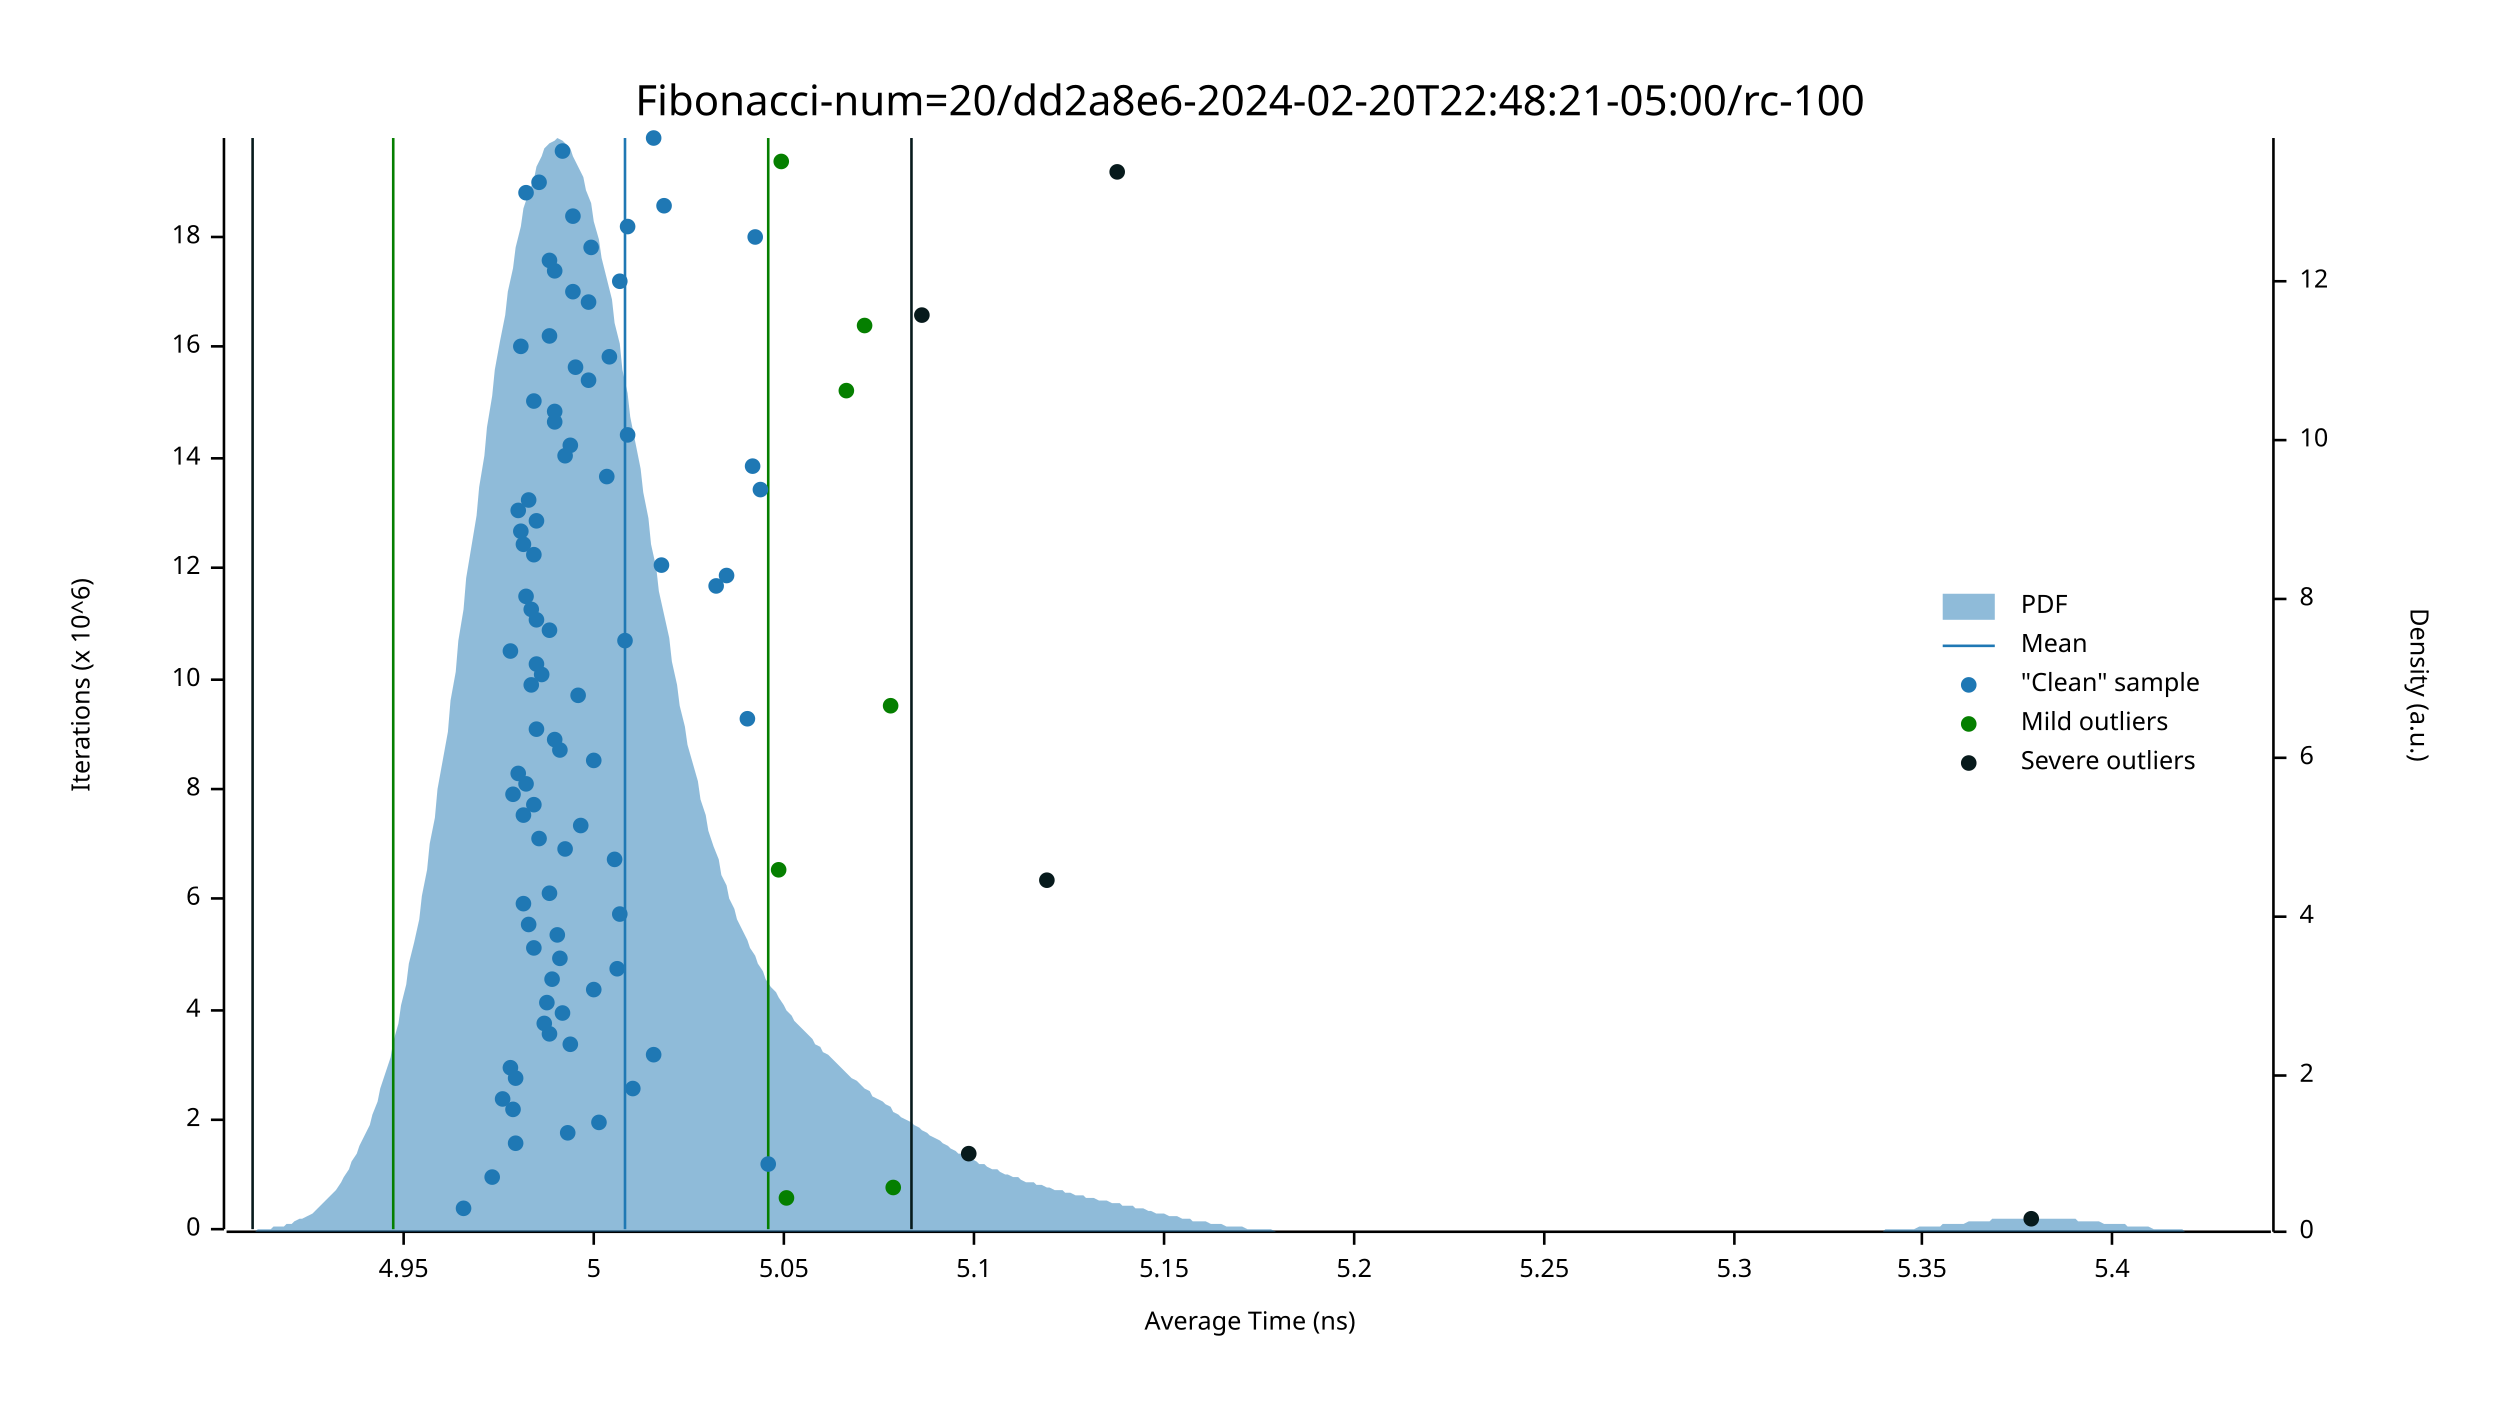
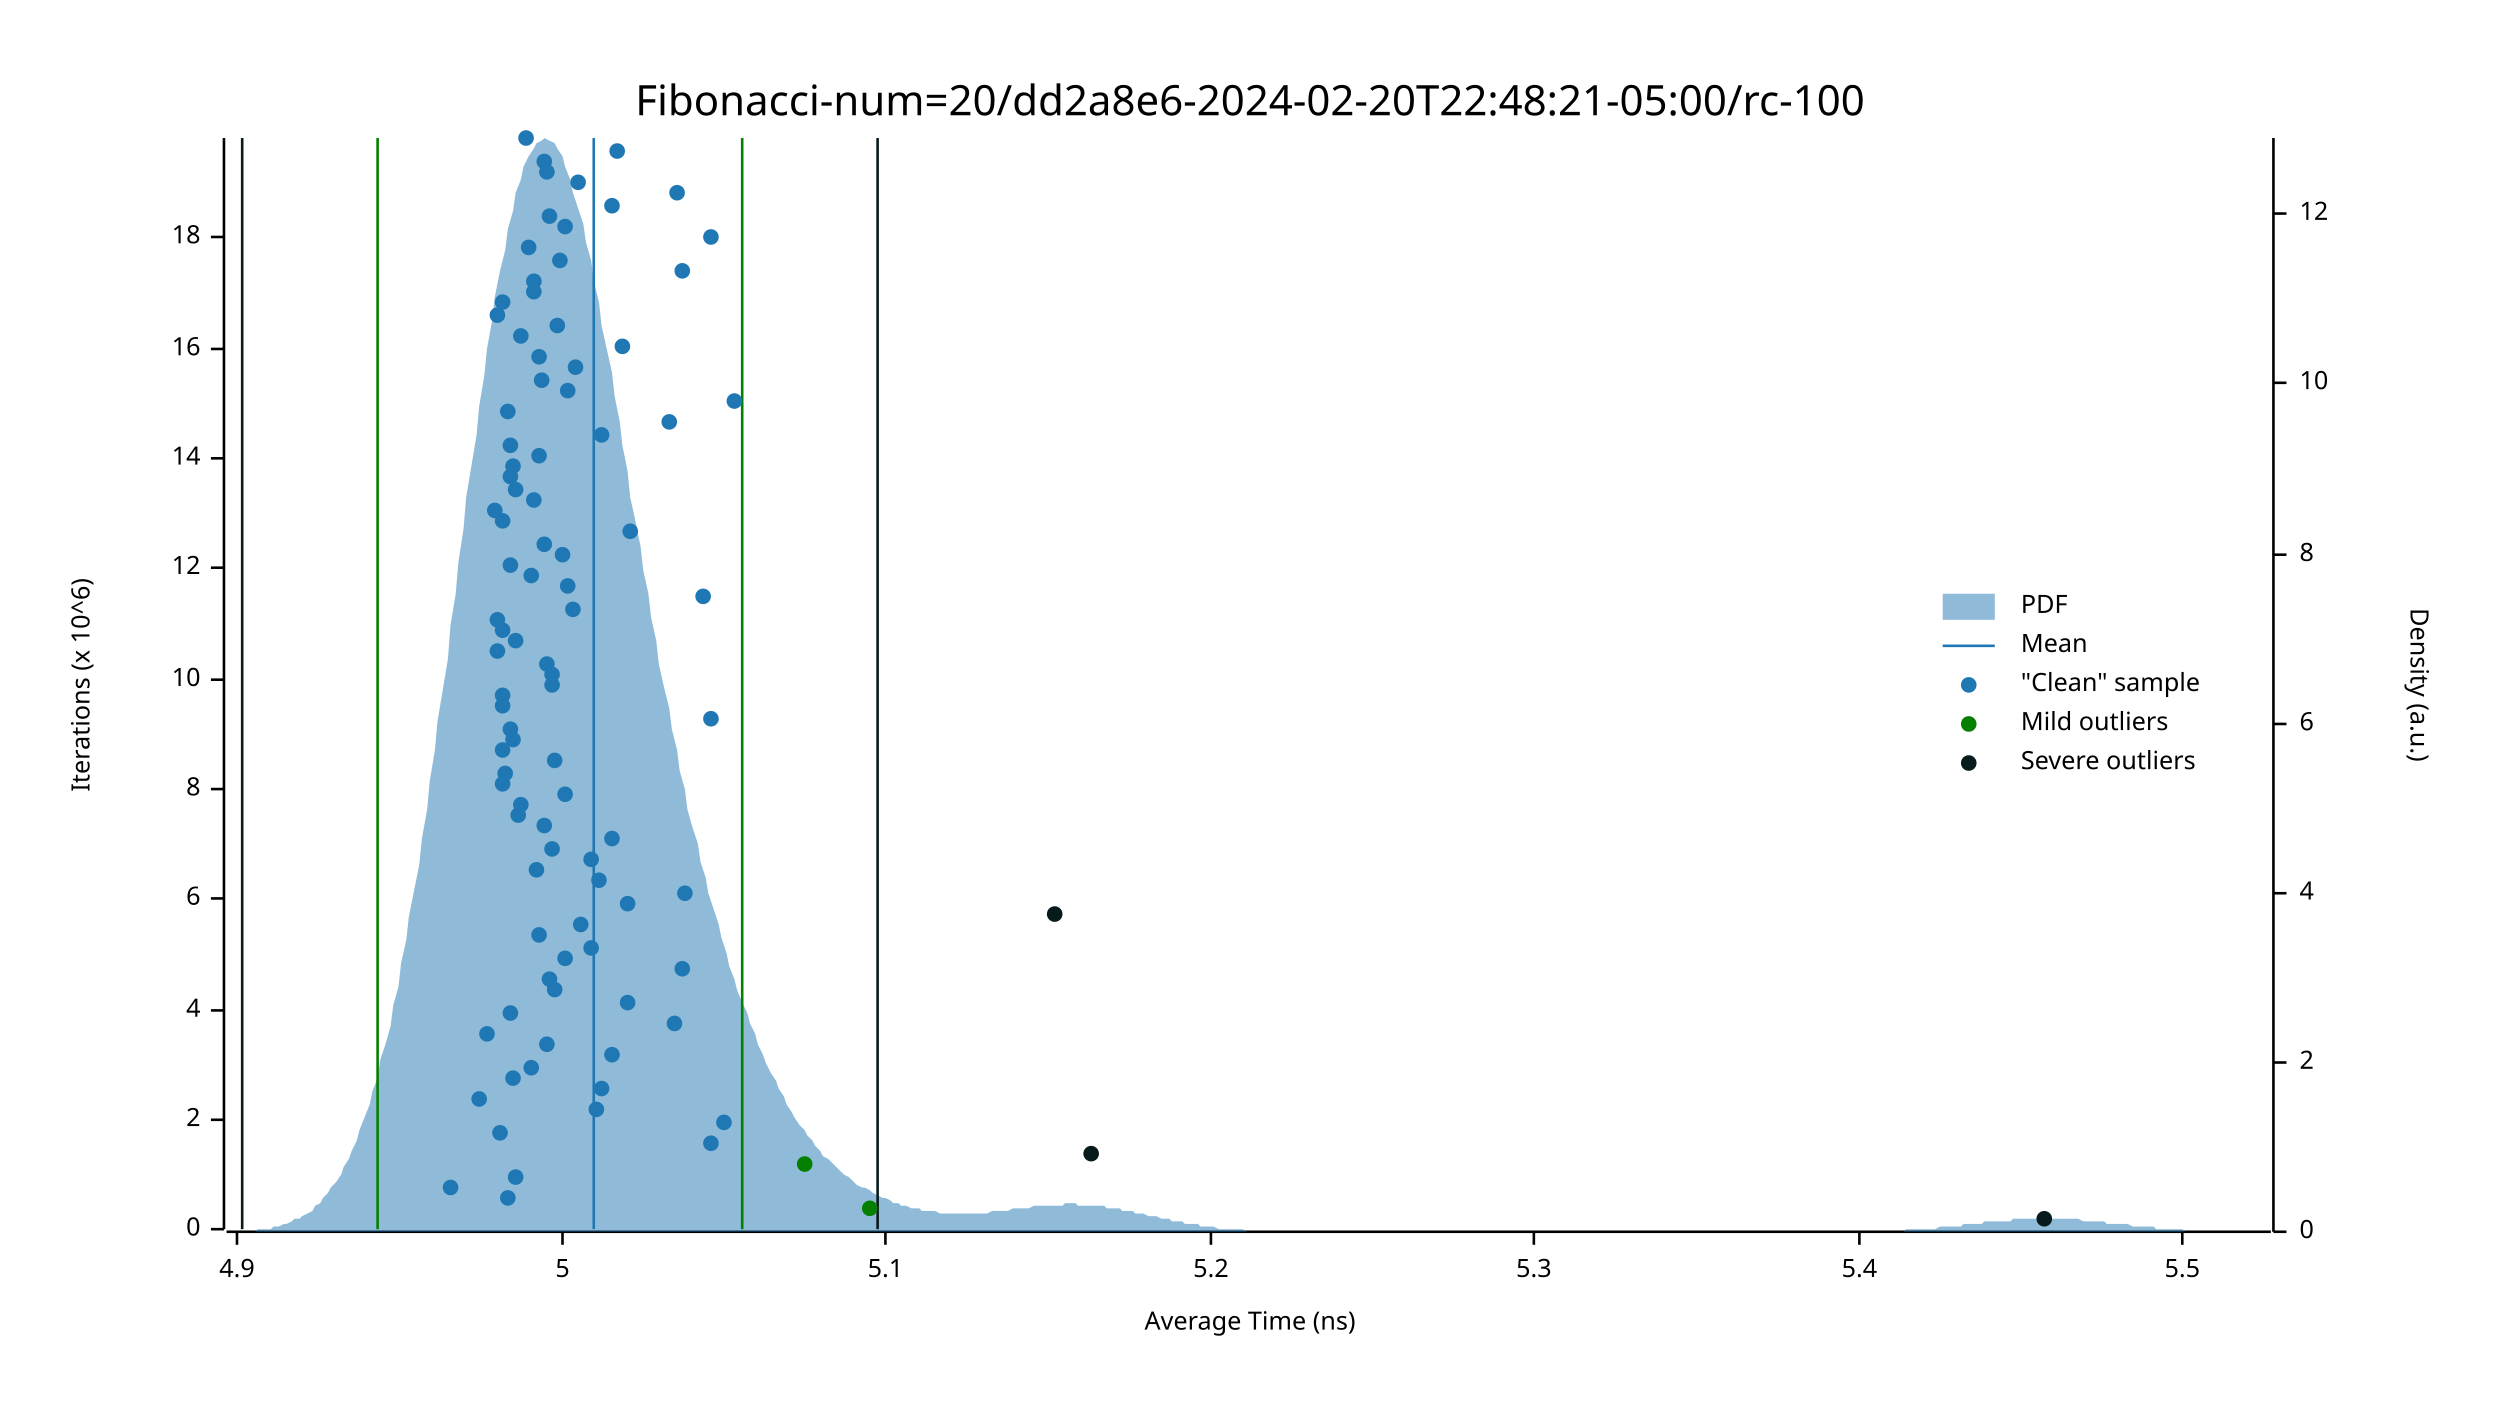
<svg xmlns="http://www.w3.org/2000/svg" width="960" height="540" viewBox="0 0 960 540">
  <text x="480" y="32" dy="0.76em" text-anchor="middle" font-family="sans-serif" font-size="16.129" opacity="1" fill="#000000">
Fibonacci-num=20/dd2a8e6-2024-02-20T22:48:21-05:00/rc-100
</text>
  <text x="27" y="263" dy="0.76em" text-anchor="middle" font-family="sans-serif" font-size="9.677" opacity="1" fill="#000000" transform="rotate(270, 27, 263)">
Iterations (x 10^6)
</text>
  <text x="480" y="513" dy="-0.5ex" text-anchor="middle" font-family="sans-serif" font-size="9.677" opacity="1" fill="#000000">
Average Time (ns)
</text>
  <polyline fill="none" opacity="1" stroke="#000000" stroke-width="1" points="86,53 86,472 " />
  <text x="77" y="472" dy="0.5ex" text-anchor="end" font-family="sans-serif" font-size="9.677" opacity="1" fill="#000000">
0
</text>
  <polyline fill="none" opacity="1" stroke="#000000" stroke-width="1" points="81,472 86,472 " />
  <text x="77" y="430" dy="0.5ex" text-anchor="end" font-family="sans-serif" font-size="9.677" opacity="1" fill="#000000">
2
</text>
  <polyline fill="none" opacity="1" stroke="#000000" stroke-width="1" points="81,430 86,430 " />
  <text x="77" y="388" dy="0.5ex" text-anchor="end" font-family="sans-serif" font-size="9.677" opacity="1" fill="#000000">
4
</text>
  <polyline fill="none" opacity="1" stroke="#000000" stroke-width="1" points="81,388 86,388 " />
  <text x="77" y="345" dy="0.5ex" text-anchor="end" font-family="sans-serif" font-size="9.677" opacity="1" fill="#000000">
6
</text>
  <polyline fill="none" opacity="1" stroke="#000000" stroke-width="1" points="81,345 86,345 " />
  <text x="77" y="303" dy="0.5ex" text-anchor="end" font-family="sans-serif" font-size="9.677" opacity="1" fill="#000000">
8
</text>
  <polyline fill="none" opacity="1" stroke="#000000" stroke-width="1" points="81,303 86,303 " />
  <text x="77" y="261" dy="0.5ex" text-anchor="end" font-family="sans-serif" font-size="9.677" opacity="1" fill="#000000">
10
</text>
  <polyline fill="none" opacity="1" stroke="#000000" stroke-width="1" points="81,261 86,261 " />
  <text x="77" y="218" dy="0.5ex" text-anchor="end" font-family="sans-serif" font-size="9.677" opacity="1" fill="#000000">
12
</text>
  <polyline fill="none" opacity="1" stroke="#000000" stroke-width="1" points="81,218 86,218 " />
  <text x="77" y="176" dy="0.5ex" text-anchor="end" font-family="sans-serif" font-size="9.677" opacity="1" fill="#000000">
14
</text>
  <polyline fill="none" opacity="1" stroke="#000000" stroke-width="1" points="81,176 86,176 " />
-   <text x="77" y="133" dy="0.5ex" text-anchor="end" font-family="sans-serif" font-size="9.677" opacity="1" fill="#000000">
+   <text x="77" y="134" dy="0.5ex" text-anchor="end" font-family="sans-serif" font-size="9.677" opacity="1" fill="#000000">
16
</text>
-   <polyline fill="none" opacity="1" stroke="#000000" stroke-width="1" points="81,133 86,133 " />
+   <polyline fill="none" opacity="1" stroke="#000000" stroke-width="1" points="81,134 86,134 " />
  <text x="77" y="91" dy="0.5ex" text-anchor="end" font-family="sans-serif" font-size="9.677" opacity="1" fill="#000000">
18
</text>
  <polyline fill="none" opacity="1" stroke="#000000" stroke-width="1" points="81,91 86,91 " />
  <polyline fill="none" opacity="1" stroke="#000000" stroke-width="1" points="87,473 872,473 " />
-   <text x="155" y="483" dy="0.76em" text-anchor="middle" font-family="sans-serif" font-size="9.677" opacity="1" fill="#000000">
- 4.95
- </text>
-   <polyline fill="none" opacity="1" stroke="#000000" stroke-width="1" points="155,473 155,478 " />
-   <text x="228" y="483" dy="0.76em" text-anchor="middle" font-family="sans-serif" font-size="9.677" opacity="1" fill="#000000">
+   <text x="91" y="483" dy="0.76em" text-anchor="middle" font-family="sans-serif" font-size="9.677" opacity="1" fill="#000000">
+ 4.9
+ </text>
+   <polyline fill="none" opacity="1" stroke="#000000" stroke-width="1" points="91,473 91,478 " />
+   <text x="216" y="483" dy="0.76em" text-anchor="middle" font-family="sans-serif" font-size="9.677" opacity="1" fill="#000000">
5
</text>
-   <polyline fill="none" opacity="1" stroke="#000000" stroke-width="1" points="228,473 228,478 " />
-   <text x="301" y="483" dy="0.76em" text-anchor="middle" font-family="sans-serif" font-size="9.677" opacity="1" fill="#000000">
- 5.05
- </text>
-   <polyline fill="none" opacity="1" stroke="#000000" stroke-width="1" points="301,473 301,478 " />
-   <text x="374" y="483" dy="0.76em" text-anchor="middle" font-family="sans-serif" font-size="9.677" opacity="1" fill="#000000">
+   <polyline fill="none" opacity="1" stroke="#000000" stroke-width="1" points="216,473 216,478 " />
+   <text x="340" y="483" dy="0.76em" text-anchor="middle" font-family="sans-serif" font-size="9.677" opacity="1" fill="#000000">
5.1
</text>
-   <polyline fill="none" opacity="1" stroke="#000000" stroke-width="1" points="374,473 374,478 " />
-   <text x="447" y="483" dy="0.76em" text-anchor="middle" font-family="sans-serif" font-size="9.677" opacity="1" fill="#000000">
- 5.15
- </text>
-   <polyline fill="none" opacity="1" stroke="#000000" stroke-width="1" points="447,473 447,478 " />
-   <text x="520" y="483" dy="0.76em" text-anchor="middle" font-family="sans-serif" font-size="9.677" opacity="1" fill="#000000">
+   <polyline fill="none" opacity="1" stroke="#000000" stroke-width="1" points="340,473 340,478 " />
+   <text x="465" y="483" dy="0.76em" text-anchor="middle" font-family="sans-serif" font-size="9.677" opacity="1" fill="#000000">
5.2
</text>
-   <polyline fill="none" opacity="1" stroke="#000000" stroke-width="1" points="520,473 520,478 " />
-   <text x="593" y="483" dy="0.76em" text-anchor="middle" font-family="sans-serif" font-size="9.677" opacity="1" fill="#000000">
- 5.25
- </text>
-   <polyline fill="none" opacity="1" stroke="#000000" stroke-width="1" points="593,473 593,478 " />
-   <text x="666" y="483" dy="0.76em" text-anchor="middle" font-family="sans-serif" font-size="9.677" opacity="1" fill="#000000">
+   <polyline fill="none" opacity="1" stroke="#000000" stroke-width="1" points="465,473 465,478 " />
+   <text x="589" y="483" dy="0.76em" text-anchor="middle" font-family="sans-serif" font-size="9.677" opacity="1" fill="#000000">
5.3
</text>
-   <polyline fill="none" opacity="1" stroke="#000000" stroke-width="1" points="666,473 666,478 " />
-   <text x="738" y="483" dy="0.76em" text-anchor="middle" font-family="sans-serif" font-size="9.677" opacity="1" fill="#000000">
- 5.35
- </text>
-   <polyline fill="none" opacity="1" stroke="#000000" stroke-width="1" points="738,473 738,478 " />
-   <text x="811" y="483" dy="0.76em" text-anchor="middle" font-family="sans-serif" font-size="9.677" opacity="1" fill="#000000">
+   <polyline fill="none" opacity="1" stroke="#000000" stroke-width="1" points="589,473 589,478 " />
+   <text x="714" y="483" dy="0.76em" text-anchor="middle" font-family="sans-serif" font-size="9.677" opacity="1" fill="#000000">
5.4
</text>
-   <polyline fill="none" opacity="1" stroke="#000000" stroke-width="1" points="811,473 811,478 " />
+   <polyline fill="none" opacity="1" stroke="#000000" stroke-width="1" points="714,473 714,478 " />
+   <text x="838" y="483" dy="0.76em" text-anchor="middle" font-family="sans-serif" font-size="9.677" opacity="1" fill="#000000">
+ 5.5
+ </text>
+   <polyline fill="none" opacity="1" stroke="#000000" stroke-width="1" points="838,473 838,478 " />
  <text x="933" y="263" dy="0.76em" text-anchor="middle" font-family="sans-serif" font-size="9.677" opacity="1" fill="#000000" transform="rotate(90, 933, 263)">
Density (a.u.)
</text>
  <polyline fill="none" opacity="1" stroke="#000000" stroke-width="1" points="873,53 873,473 " />
  <text x="883" y="473" dy="0.5ex" text-anchor="start" font-family="sans-serif" font-size="9.677" opacity="1" fill="#000000">
0
</text>
  <polyline fill="none" opacity="1" stroke="#000000" stroke-width="1" points="873,473 878,473 " />
-   <text x="883" y="413" dy="0.5ex" text-anchor="start" font-family="sans-serif" font-size="9.677" opacity="1" fill="#000000">
+   <text x="883" y="408" dy="0.5ex" text-anchor="start" font-family="sans-serif" font-size="9.677" opacity="1" fill="#000000">
2
</text>
-   <polyline fill="none" opacity="1" stroke="#000000" stroke-width="1" points="873,413 878,413 " />
-   <text x="883" y="352" dy="0.5ex" text-anchor="start" font-family="sans-serif" font-size="9.677" opacity="1" fill="#000000">
+   <polyline fill="none" opacity="1" stroke="#000000" stroke-width="1" points="873,408 878,408 " />
+   <text x="883" y="343" dy="0.5ex" text-anchor="start" font-family="sans-serif" font-size="9.677" opacity="1" fill="#000000">
4
</text>
-   <polyline fill="none" opacity="1" stroke="#000000" stroke-width="1" points="873,352 878,352 " />
-   <text x="883" y="291" dy="0.5ex" text-anchor="start" font-family="sans-serif" font-size="9.677" opacity="1" fill="#000000">
+   <polyline fill="none" opacity="1" stroke="#000000" stroke-width="1" points="873,343 878,343 " />
+   <text x="883" y="278" dy="0.5ex" text-anchor="start" font-family="sans-serif" font-size="9.677" opacity="1" fill="#000000">
6
</text>
-   <polyline fill="none" opacity="1" stroke="#000000" stroke-width="1" points="873,291 878,291 " />
-   <text x="883" y="230" dy="0.5ex" text-anchor="start" font-family="sans-serif" font-size="9.677" opacity="1" fill="#000000">
+   <polyline fill="none" opacity="1" stroke="#000000" stroke-width="1" points="873,278 878,278 " />
+   <text x="883" y="213" dy="0.5ex" text-anchor="start" font-family="sans-serif" font-size="9.677" opacity="1" fill="#000000">
8
</text>
-   <polyline fill="none" opacity="1" stroke="#000000" stroke-width="1" points="873,230 878,230 " />
-   <text x="883" y="169" dy="0.5ex" text-anchor="start" font-family="sans-serif" font-size="9.677" opacity="1" fill="#000000">
+   <polyline fill="none" opacity="1" stroke="#000000" stroke-width="1" points="873,213 878,213 " />
+   <text x="883" y="147" dy="0.5ex" text-anchor="start" font-family="sans-serif" font-size="9.677" opacity="1" fill="#000000">
10
</text>
-   <polyline fill="none" opacity="1" stroke="#000000" stroke-width="1" points="873,169 878,169 " />
-   <text x="883" y="108" dy="0.5ex" text-anchor="start" font-family="sans-serif" font-size="9.677" opacity="1" fill="#000000">
+   <polyline fill="none" opacity="1" stroke="#000000" stroke-width="1" points="873,147 878,147 " />
+   <text x="883" y="82" dy="0.5ex" text-anchor="start" font-family="sans-serif" font-size="9.677" opacity="1" fill="#000000">
12
</text>
-   <polyline fill="none" opacity="1" stroke="#000000" stroke-width="1" points="873,108 878,108 " />
-   <polygon opacity="0.5" fill="#1F78B4" points="87,473 88,473 90,473 91,473 93,473 94,473 96,473 98,473 99,472 101,472 102,472 104,472 105,471 107,471 109,471 110,470 112,470 113,469 115,468 116,468 118,467 120,466 121,465 123,463 124,462 126,460 127,459 129,457 131,454 132,452 134,449 135,446 137,443 138,440 140,436 142,432 143,428 145,423 146,418 148,412 150,406 151,400 153,393 154,386 156,378 157,370 159,362 161,353 162,344 164,334 165,324 167,314 168,303 170,292 172,281 173,269 175,258 176,246 178,234 179,222 181,210 183,198 184,187 186,175 187,164 189,152 190,142 192,131 194,121 195,112 197,103 198,95 200,87 201,80 203,74 205,69 206,64 208,60 209,57 211,55 213,54 214,53 216,54 217,55 219,57 220,60 222,64 224,68 225,73 227,78 228,85 230,92 231,99 233,107 235,115 236,124 238,132 239,142 241,151 242,160 244,170 246,180 247,189 249,199 250,209 252,218 253,227 255,236 257,245 258,254 260,263 261,271 263,279 264,286 266,293 268,300 269,307 271,313 272,319 274,325 276,330 277,336 279,340 280,345 282,349 283,353 285,357 287,361 288,364 290,367 291,370 293,373 294,376 296,379 298,381 299,383 301,386 302,388 304,390 305,392 307,394 309,396 310,397 312,399 313,401 315,402 316,404 318,405 320,407 321,408 323,410 324,411 326,413 327,414 329,415 331,417 332,418 334,419 335,421 337,422 339,423 340,424 342,425 343,427 345,428 346,429 348,430 350,431 351,432 353,433 354,434 356,435 357,436 359,437 361,438 362,439 364,440 365,441 367,442 368,443 370,443 372,444 373,445 375,446 376,447 378,447 379,448 381,449 383,449 384,450 386,451 387,451 389,452 391,452 392,453 394,454 395,454 397,454 398,455 400,455 402,456 403,456 405,457 406,457 408,457 409,458 411,458 413,459 414,459 416,459 417,460 419,460 420,460 422,461 424,461 425,461 427,462 428,462 430,462 431,463 433,463 435,463 436,464 438,464 439,464 441,465 442,465 444,466 446,466 447,466 449,467 450,467 452,467 454,468 455,468 457,468 458,469 460,469 461,469 463,469 465,470 466,470 468,470 469,470 471,471 472,471 474,471 476,471 477,471 479,472 480,472 482,472 483,472 485,472 487,472 488,472 490,473 491,473 493,473 494,473 496,473 498,473 499,473 501,473 502,473 504,473 505,473 507,473 509,473 510,473 512,473 513,473 515,473 517,473 518,473 520,473 521,473 523,473 524,473 526,473 528,473 529,473 531,473 532,473 534,473 535,473 537,473 539,473 540,473 542,473 543,473 545,473 546,473 548,473 550,473 551,473 553,473 554,473 556,473 557,473 559,473 561,473 562,473 564,473 565,473 567,473 568,473 570,473 572,473 573,473 575,473 576,473 578,473 580,473 581,473 583,473 584,473 586,473 587,473 589,473 591,473 592,473 594,473 595,473 597,473 598,473 600,473 602,473 603,473 605,473 606,473 608,473 609,473 611,473 613,473 614,473 616,473 617,473 619,473 620,473 622,473 624,473 625,473 627,473 628,473 630,473 632,473 633,473 635,473 636,473 638,473 639,473 641,473 643,473 644,473 646,473 647,473 649,473 650,473 652,473 654,473 655,473 657,473 658,473 660,473 661,473 663,473 665,473 666,473 668,473 669,473 671,473 672,473 674,473 676,473 677,473 679,473 680,473 682,473 683,473 685,473 687,473 688,473 690,473 691,473 693,473 695,473 696,473 698,473 699,473 701,473 702,473 704,473 706,473 707,473 709,473 710,473 712,473 713,473 715,473 717,473 718,473 720,473 721,473 723,473 724,472 726,472 728,472 729,472 731,472 732,472 734,472 735,472 737,471 739,471 740,471 742,471 743,471 745,471 746,470 748,470 750,470 751,470 753,470 754,470 756,469 758,469 759,469 761,469 762,469 764,469 765,468 767,468 769,468 770,468 772,468 773,468 775,468 776,468 778,468 780,468 781,468 783,468 784,468 786,468 787,468 789,468 791,468 792,468 794,468 795,468 797,468 798,469 800,469 802,469 803,469 805,469 806,469 808,470 809,470 811,470 813,470 814,470 816,470 817,471 819,471 821,471 822,471 824,471 825,471 827,472 828,472 830,472 832,472 833,472 835,472 836,472 838,472 839,473 841,473 843,473 844,473 846,473 847,473 849,473 850,473 852,473 854,473 855,473 857,473 858,473 860,473 861,473 863,473 865,473 866,473 868,473 869,473 871,473 873,473 873,473 87,473 " />
-   <polyline fill="none" opacity="1" stroke="#1F78B4" stroke-width="1" points="240,472 240,53 " />
-   <polyline fill="none" opacity="1" stroke="#057F00" stroke-width="1" points="151,472 151,53 " />
-   <polyline fill="none" opacity="1" stroke="#057F00" stroke-width="1" points="295,472 295,53 " />
-   <polyline fill="none" opacity="1" stroke="#071A1C" stroke-width="1" points="97,472 97,53 " />
-   <polyline fill="none" opacity="1" stroke="#071A1C" stroke-width="1" points="350,472 350,53 " />
-   <circle cx="178" cy="464" r="3" opacity="1" fill="#1F78B4" stroke="none" stroke-width="1" />
-   <circle cx="189" cy="452" r="3" opacity="1" fill="#1F78B4" stroke="none" stroke-width="1" />
-   <circle cx="295" cy="447" r="3" opacity="1" fill="#1F78B4" stroke="none" stroke-width="1" />
-   <circle cx="198" cy="439" r="3" opacity="1" fill="#1F78B4" stroke="none" stroke-width="1" />
-   <circle cx="218" cy="435" r="3" opacity="1" fill="#1F78B4" stroke="none" stroke-width="1" />
-   <circle cx="230" cy="431" r="3" opacity="1" fill="#1F78B4" stroke="none" stroke-width="1" />
-   <circle cx="197" cy="426" r="3" opacity="1" fill="#1F78B4" stroke="none" stroke-width="1" />
-   <circle cx="193" cy="422" r="3" opacity="1" fill="#1F78B4" stroke="none" stroke-width="1" />
-   <circle cx="243" cy="418" r="3" opacity="1" fill="#1F78B4" stroke="none" stroke-width="1" />
-   <circle cx="198" cy="414" r="3" opacity="1" fill="#1F78B4" stroke="none" stroke-width="1" />
-   <circle cx="196" cy="410" r="3" opacity="1" fill="#1F78B4" stroke="none" stroke-width="1" />
-   <circle cx="251" cy="405" r="3" opacity="1" fill="#1F78B4" stroke="none" stroke-width="1" />
-   <circle cx="219" cy="401" r="3" opacity="1" fill="#1F78B4" stroke="none" stroke-width="1" />
-   <circle cx="211" cy="397" r="3" opacity="1" fill="#1F78B4" stroke="none" stroke-width="1" />
-   <circle cx="209" cy="393" r="3" opacity="1" fill="#1F78B4" stroke="none" stroke-width="1" />
-   <circle cx="216" cy="389" r="3" opacity="1" fill="#1F78B4" stroke="none" stroke-width="1" />
-   <circle cx="210" cy="385" r="3" opacity="1" fill="#1F78B4" stroke="none" stroke-width="1" />
-   <circle cx="228" cy="380" r="3" opacity="1" fill="#1F78B4" stroke="none" stroke-width="1" />
-   <circle cx="212" cy="376" r="3" opacity="1" fill="#1F78B4" stroke="none" stroke-width="1" />
-   <circle cx="237" cy="372" r="3" opacity="1" fill="#1F78B4" stroke="none" stroke-width="1" />
-   <circle cx="215" cy="368" r="3" opacity="1" fill="#1F78B4" stroke="none" stroke-width="1" />
-   <circle cx="205" cy="364" r="3" opacity="1" fill="#1F78B4" stroke="none" stroke-width="1" />
-   <circle cx="214" cy="359" r="3" opacity="1" fill="#1F78B4" stroke="none" stroke-width="1" />
-   <circle cx="203" cy="355" r="3" opacity="1" fill="#1F78B4" stroke="none" stroke-width="1" />
-   <circle cx="238" cy="351" r="3" opacity="1" fill="#1F78B4" stroke="none" stroke-width="1" />
-   <circle cx="201" cy="347" r="3" opacity="1" fill="#1F78B4" stroke="none" stroke-width="1" />
-   <circle cx="211" cy="343" r="3" opacity="1" fill="#1F78B4" stroke="none" stroke-width="1" />
-   <circle cx="236" cy="330" r="3" opacity="1" fill="#1F78B4" stroke="none" stroke-width="1" />
-   <circle cx="217" cy="326" r="3" opacity="1" fill="#1F78B4" stroke="none" stroke-width="1" />
-   <circle cx="207" cy="322" r="3" opacity="1" fill="#1F78B4" stroke="none" stroke-width="1" />
-   <circle cx="223" cy="317" r="3" opacity="1" fill="#1F78B4" stroke="none" stroke-width="1" />
-   <circle cx="201" cy="313" r="3" opacity="1" fill="#1F78B4" stroke="none" stroke-width="1" />
-   <circle cx="205" cy="309" r="3" opacity="1" fill="#1F78B4" stroke="none" stroke-width="1" />
-   <circle cx="197" cy="305" r="3" opacity="1" fill="#1F78B4" stroke="none" stroke-width="1" />
-   <circle cx="202" cy="301" r="3" opacity="1" fill="#1F78B4" stroke="none" stroke-width="1" />
-   <circle cx="199" cy="297" r="3" opacity="1" fill="#1F78B4" stroke="none" stroke-width="1" />
-   <circle cx="228" cy="292" r="3" opacity="1" fill="#1F78B4" stroke="none" stroke-width="1" />
-   <circle cx="215" cy="288" r="3" opacity="1" fill="#1F78B4" stroke="none" stroke-width="1" />
-   <circle cx="213" cy="284" r="3" opacity="1" fill="#1F78B4" stroke="none" stroke-width="1" />
-   <circle cx="206" cy="280" r="3" opacity="1" fill="#1F78B4" stroke="none" stroke-width="1" />
-   <circle cx="287" cy="276" r="3" opacity="1" fill="#1F78B4" stroke="none" stroke-width="1" />
-   <circle cx="222" cy="267" r="3" opacity="1" fill="#1F78B4" stroke="none" stroke-width="1" />
-   <circle cx="204" cy="263" r="3" opacity="1" fill="#1F78B4" stroke="none" stroke-width="1" />
-   <circle cx="208" cy="259" r="3" opacity="1" fill="#1F78B4" stroke="none" stroke-width="1" />
-   <circle cx="206" cy="255" r="3" opacity="1" fill="#1F78B4" stroke="none" stroke-width="1" />
-   <circle cx="196" cy="250" r="3" opacity="1" fill="#1F78B4" stroke="none" stroke-width="1" />
-   <circle cx="240" cy="246" r="3" opacity="1" fill="#1F78B4" stroke="none" stroke-width="1" />
-   <circle cx="211" cy="242" r="3" opacity="1" fill="#1F78B4" stroke="none" stroke-width="1" />
-   <circle cx="206" cy="238" r="3" opacity="1" fill="#1F78B4" stroke="none" stroke-width="1" />
-   <circle cx="204" cy="234" r="3" opacity="1" fill="#1F78B4" stroke="none" stroke-width="1" />
-   <circle cx="202" cy="229" r="3" opacity="1" fill="#1F78B4" stroke="none" stroke-width="1" />
-   <circle cx="275" cy="225" r="3" opacity="1" fill="#1F78B4" stroke="none" stroke-width="1" />
-   <circle cx="279" cy="221" r="3" opacity="1" fill="#1F78B4" stroke="none" stroke-width="1" />
-   <circle cx="254" cy="217" r="3" opacity="1" fill="#1F78B4" stroke="none" stroke-width="1" />
-   <circle cx="205" cy="213" r="3" opacity="1" fill="#1F78B4" stroke="none" stroke-width="1" />
-   <circle cx="201" cy="209" r="3" opacity="1" fill="#1F78B4" stroke="none" stroke-width="1" />
-   <circle cx="200" cy="204" r="3" opacity="1" fill="#1F78B4" stroke="none" stroke-width="1" />
-   <circle cx="206" cy="200" r="3" opacity="1" fill="#1F78B4" stroke="none" stroke-width="1" />
-   <circle cx="199" cy="196" r="3" opacity="1" fill="#1F78B4" stroke="none" stroke-width="1" />
-   <circle cx="203" cy="192" r="3" opacity="1" fill="#1F78B4" stroke="none" stroke-width="1" />
-   <circle cx="292" cy="188" r="3" opacity="1" fill="#1F78B4" stroke="none" stroke-width="1" />
-   <circle cx="233" cy="183" r="3" opacity="1" fill="#1F78B4" stroke="none" stroke-width="1" />
-   <circle cx="289" cy="179" r="3" opacity="1" fill="#1F78B4" stroke="none" stroke-width="1" />
-   <circle cx="217" cy="175" r="3" opacity="1" fill="#1F78B4" stroke="none" stroke-width="1" />
-   <circle cx="219" cy="171" r="3" opacity="1" fill="#1F78B4" stroke="none" stroke-width="1" />
-   <circle cx="241" cy="167" r="3" opacity="1" fill="#1F78B4" stroke="none" stroke-width="1" />
-   <circle cx="213" cy="162" r="3" opacity="1" fill="#1F78B4" stroke="none" stroke-width="1" />
-   <circle cx="213" cy="158" r="3" opacity="1" fill="#1F78B4" stroke="none" stroke-width="1" />
-   <circle cx="205" cy="154" r="3" opacity="1" fill="#1F78B4" stroke="none" stroke-width="1" />
-   <circle cx="226" cy="146" r="3" opacity="1" fill="#1F78B4" stroke="none" stroke-width="1" />
+   <polyline fill="none" opacity="1" stroke="#000000" stroke-width="1" points="873,82 878,82 " />
+   <polygon opacity="0.5" fill="#1F78B4" points="87,473 88,473 90,473 91,473 93,473 94,473 96,473 98,473 99,472 101,472 102,472 104,472 105,471 107,471 109,470 110,470 112,469 113,468 115,468 116,467 118,466 120,465 121,463 123,462 124,460 126,458 127,456 129,454 131,451 132,448 134,445 135,442 137,438 138,434 140,429 142,424 143,419 145,414 146,407 148,401 150,394 151,386 153,379 154,370 156,361 157,352 159,342 161,332 162,322 164,311 165,300 167,288 168,277 170,265 172,253 173,240 175,228 176,216 178,203 179,191 181,179 183,167 184,156 186,144 187,134 189,123 190,114 192,104 194,96 195,88 197,81 198,74 200,69 201,64 203,60 205,57 206,55 208,54 209,53 211,54 213,55 214,57 216,60 217,64 219,69 220,74 222,80 224,86 225,93 227,100 228,108 230,116 231,125 233,134 235,143 236,152 238,162 239,171 241,181 242,191 244,200 246,210 247,219 249,228 250,237 252,246 253,255 255,264 257,272 258,280 260,288 261,296 263,303 264,311 266,318 268,324 269,331 271,337 272,343 274,349 276,355 277,360 279,366 280,371 282,376 283,380 285,385 287,389 288,393 290,397 291,401 293,405 294,408 296,412 298,415 299,418 301,421 302,424 304,427 305,429 307,432 309,434 310,436 312,438 313,440 315,442 316,444 318,445 320,447 321,448 323,450 324,451 326,452 327,453 329,455 331,456 332,456 334,457 335,458 337,459 339,460 340,460 342,461 343,462 345,462 346,463 348,463 350,464 351,464 353,464 354,465 356,465 357,465 359,465 361,466 362,466 364,466 365,466 367,466 368,466 370,466 372,466 373,466 375,466 376,466 378,466 379,466 381,465 383,465 384,465 386,465 387,465 389,464 391,464 392,464 394,464 395,464 397,463 398,463 400,463 402,463 403,463 405,463 406,463 408,463 409,462 411,462 413,462 414,463 416,463 417,463 419,463 420,463 422,463 424,463 425,464 427,464 428,464 430,464 431,465 433,465 435,465 436,466 438,466 439,466 441,467 442,467 444,467 446,468 447,468 449,468 450,469 452,469 454,469 455,470 457,470 458,470 460,470 461,471 463,471 465,471 466,471 468,472 469,472 471,472 472,472 474,472 476,472 477,472 479,473 480,473 482,473 483,473 485,473 487,473 488,473 490,473 491,473 493,473 494,473 496,473 498,473 499,473 501,473 502,473 504,473 505,473 507,473 509,473 510,473 512,473 513,473 515,473 517,473 518,473 520,473 521,473 523,473 524,473 526,473 528,473 529,473 531,473 532,473 534,473 535,473 537,473 539,473 540,473 542,473 543,473 545,473 546,473 548,473 550,473 551,473 553,473 554,473 556,473 557,473 559,473 561,473 562,473 564,473 565,473 567,473 568,473 570,473 572,473 573,473 575,473 576,473 578,473 580,473 581,473 583,473 584,473 586,473 587,473 589,473 591,473 592,473 594,473 595,473 597,473 598,473 600,473 602,473 603,473 605,473 606,473 608,473 609,473 611,473 613,473 614,473 616,473 617,473 619,473 620,473 622,473 624,473 625,473 627,473 628,473 630,473 632,473 633,473 635,473 636,473 638,473 639,473 641,473 643,473 644,473 646,473 647,473 649,473 650,473 652,473 654,473 655,473 657,473 658,473 660,473 661,473 663,473 665,473 666,473 668,473 669,473 671,473 672,473 674,473 676,473 677,473 679,473 680,473 682,473 683,473 685,473 687,473 688,473 690,473 691,473 693,473 695,473 696,473 698,473 699,473 701,473 702,473 704,473 706,473 707,473 709,473 710,473 712,473 713,473 715,473 717,473 718,473 720,473 721,473 723,473 724,473 726,473 728,473 729,473 731,473 732,472 734,472 735,472 737,472 739,472 740,472 742,472 743,472 745,471 746,471 748,471 750,471 751,471 753,471 754,470 756,470 758,470 759,470 761,470 762,469 764,469 765,469 767,469 769,469 770,469 772,469 773,468 775,468 776,468 778,468 780,468 781,468 783,468 784,468 786,468 787,468 789,468 791,468 792,468 794,468 795,468 797,468 798,468 800,469 802,469 803,469 805,469 806,469 808,469 809,470 811,470 813,470 814,470 816,470 817,470 819,471 821,471 822,471 824,471 825,471 827,471 828,472 830,472 832,472 833,472 835,472 836,472 838,472 839,473 841,473 843,473 844,473 846,473 847,473 849,473 850,473 852,473 854,473 855,473 857,473 858,473 860,473 861,473 863,473 865,473 866,473 868,473 869,473 871,473 873,473 873,473 87,473 " />
+   <polyline fill="none" opacity="1" stroke="#1F78B4" stroke-width="1" points="228,472 228,53 " />
+   <polyline fill="none" opacity="1" stroke="#057F00" stroke-width="1" points="145,472 145,53 " />
+   <polyline fill="none" opacity="1" stroke="#057F00" stroke-width="1" points="285,472 285,53 " />
+   <polyline fill="none" opacity="1" stroke="#071A1C" stroke-width="1" points="93,472 93,53 " />
+   <polyline fill="none" opacity="1" stroke="#071A1C" stroke-width="1" points="337,472 337,53 " />
+   <circle cx="195" cy="460" r="3" opacity="1" fill="#1F78B4" stroke="none" stroke-width="1" />
+   <circle cx="173" cy="456" r="3" opacity="1" fill="#1F78B4" stroke="none" stroke-width="1" />
+   <circle cx="198" cy="452" r="3" opacity="1" fill="#1F78B4" stroke="none" stroke-width="1" />
+   <circle cx="273" cy="439" r="3" opacity="1" fill="#1F78B4" stroke="none" stroke-width="1" />
+   <circle cx="192" cy="435" r="3" opacity="1" fill="#1F78B4" stroke="none" stroke-width="1" />
+   <circle cx="278" cy="431" r="3" opacity="1" fill="#1F78B4" stroke="none" stroke-width="1" />
+   <circle cx="229" cy="426" r="3" opacity="1" fill="#1F78B4" stroke="none" stroke-width="1" />
+   <circle cx="184" cy="422" r="3" opacity="1" fill="#1F78B4" stroke="none" stroke-width="1" />
+   <circle cx="231" cy="418" r="3" opacity="1" fill="#1F78B4" stroke="none" stroke-width="1" />
+   <circle cx="197" cy="414" r="3" opacity="1" fill="#1F78B4" stroke="none" stroke-width="1" />
+   <circle cx="204" cy="410" r="3" opacity="1" fill="#1F78B4" stroke="none" stroke-width="1" />
+   <circle cx="235" cy="405" r="3" opacity="1" fill="#1F78B4" stroke="none" stroke-width="1" />
+   <circle cx="210" cy="401" r="3" opacity="1" fill="#1F78B4" stroke="none" stroke-width="1" />
+   <circle cx="187" cy="397" r="3" opacity="1" fill="#1F78B4" stroke="none" stroke-width="1" />
+   <circle cx="259" cy="393" r="3" opacity="1" fill="#1F78B4" stroke="none" stroke-width="1" />
+   <circle cx="196" cy="389" r="3" opacity="1" fill="#1F78B4" stroke="none" stroke-width="1" />
+   <circle cx="241" cy="385" r="3" opacity="1" fill="#1F78B4" stroke="none" stroke-width="1" />
+   <circle cx="213" cy="380" r="3" opacity="1" fill="#1F78B4" stroke="none" stroke-width="1" />
+   <circle cx="211" cy="376" r="3" opacity="1" fill="#1F78B4" stroke="none" stroke-width="1" />
+   <circle cx="262" cy="372" r="3" opacity="1" fill="#1F78B4" stroke="none" stroke-width="1" />
+   <circle cx="217" cy="368" r="3" opacity="1" fill="#1F78B4" stroke="none" stroke-width="1" />
+   <circle cx="227" cy="364" r="3" opacity="1" fill="#1F78B4" stroke="none" stroke-width="1" />
+   <circle cx="207" cy="359" r="3" opacity="1" fill="#1F78B4" stroke="none" stroke-width="1" />
+   <circle cx="223" cy="355" r="3" opacity="1" fill="#1F78B4" stroke="none" stroke-width="1" />
+   <circle cx="241" cy="347" r="3" opacity="1" fill="#1F78B4" stroke="none" stroke-width="1" />
+   <circle cx="263" cy="343" r="3" opacity="1" fill="#1F78B4" stroke="none" stroke-width="1" />
+   <circle cx="230" cy="338" r="3" opacity="1" fill="#1F78B4" stroke="none" stroke-width="1" />
+   <circle cx="206" cy="334" r="3" opacity="1" fill="#1F78B4" stroke="none" stroke-width="1" />
+   <circle cx="227" cy="330" r="3" opacity="1" fill="#1F78B4" stroke="none" stroke-width="1" />
+   <circle cx="212" cy="326" r="3" opacity="1" fill="#1F78B4" stroke="none" stroke-width="1" />
+   <circle cx="235" cy="322" r="3" opacity="1" fill="#1F78B4" stroke="none" stroke-width="1" />
+   <circle cx="209" cy="317" r="3" opacity="1" fill="#1F78B4" stroke="none" stroke-width="1" />
+   <circle cx="199" cy="313" r="3" opacity="1" fill="#1F78B4" stroke="none" stroke-width="1" />
+   <circle cx="200" cy="309" r="3" opacity="1" fill="#1F78B4" stroke="none" stroke-width="1" />
+   <circle cx="217" cy="305" r="3" opacity="1" fill="#1F78B4" stroke="none" stroke-width="1" />
+   <circle cx="193" cy="301" r="3" opacity="1" fill="#1F78B4" stroke="none" stroke-width="1" />
+   <circle cx="194" cy="297" r="3" opacity="1" fill="#1F78B4" stroke="none" stroke-width="1" />
+   <circle cx="213" cy="292" r="3" opacity="1" fill="#1F78B4" stroke="none" stroke-width="1" />
+   <circle cx="193" cy="288" r="3" opacity="1" fill="#1F78B4" stroke="none" stroke-width="1" />
+   <circle cx="197" cy="284" r="3" opacity="1" fill="#1F78B4" stroke="none" stroke-width="1" />
+   <circle cx="196" cy="280" r="3" opacity="1" fill="#1F78B4" stroke="none" stroke-width="1" />
+   <circle cx="273" cy="276" r="3" opacity="1" fill="#1F78B4" stroke="none" stroke-width="1" />
+   <circle cx="193" cy="271" r="3" opacity="1" fill="#1F78B4" stroke="none" stroke-width="1" />
+   <circle cx="193" cy="267" r="3" opacity="1" fill="#1F78B4" stroke="none" stroke-width="1" />
+   <circle cx="212" cy="263" r="3" opacity="1" fill="#1F78B4" stroke="none" stroke-width="1" />
+   <circle cx="212" cy="259" r="3" opacity="1" fill="#1F78B4" stroke="none" stroke-width="1" />
+   <circle cx="210" cy="255" r="3" opacity="1" fill="#1F78B4" stroke="none" stroke-width="1" />
+   <circle cx="191" cy="250" r="3" opacity="1" fill="#1F78B4" stroke="none" stroke-width="1" />
+   <circle cx="198" cy="246" r="3" opacity="1" fill="#1F78B4" stroke="none" stroke-width="1" />
+   <circle cx="193" cy="242" r="3" opacity="1" fill="#1F78B4" stroke="none" stroke-width="1" />
+   <circle cx="191" cy="238" r="3" opacity="1" fill="#1F78B4" stroke="none" stroke-width="1" />
+   <circle cx="220" cy="234" r="3" opacity="1" fill="#1F78B4" stroke="none" stroke-width="1" />
+   <circle cx="270" cy="229" r="3" opacity="1" fill="#1F78B4" stroke="none" stroke-width="1" />
+   <circle cx="218" cy="225" r="3" opacity="1" fill="#1F78B4" stroke="none" stroke-width="1" />
+   <circle cx="204" cy="221" r="3" opacity="1" fill="#1F78B4" stroke="none" stroke-width="1" />
+   <circle cx="196" cy="217" r="3" opacity="1" fill="#1F78B4" stroke="none" stroke-width="1" />
+   <circle cx="216" cy="213" r="3" opacity="1" fill="#1F78B4" stroke="none" stroke-width="1" />
+   <circle cx="209" cy="209" r="3" opacity="1" fill="#1F78B4" stroke="none" stroke-width="1" />
+   <circle cx="242" cy="204" r="3" opacity="1" fill="#1F78B4" stroke="none" stroke-width="1" />
+   <circle cx="193" cy="200" r="3" opacity="1" fill="#1F78B4" stroke="none" stroke-width="1" />
+   <circle cx="190" cy="196" r="3" opacity="1" fill="#1F78B4" stroke="none" stroke-width="1" />
+   <circle cx="205" cy="192" r="3" opacity="1" fill="#1F78B4" stroke="none" stroke-width="1" />
+   <circle cx="198" cy="188" r="3" opacity="1" fill="#1F78B4" stroke="none" stroke-width="1" />
+   <circle cx="196" cy="183" r="3" opacity="1" fill="#1F78B4" stroke="none" stroke-width="1" />
+   <circle cx="197" cy="179" r="3" opacity="1" fill="#1F78B4" stroke="none" stroke-width="1" />
+   <circle cx="207" cy="175" r="3" opacity="1" fill="#1F78B4" stroke="none" stroke-width="1" />
+   <circle cx="196" cy="171" r="3" opacity="1" fill="#1F78B4" stroke="none" stroke-width="1" />
+   <circle cx="231" cy="167" r="3" opacity="1" fill="#1F78B4" stroke="none" stroke-width="1" />
+   <circle cx="257" cy="162" r="3" opacity="1" fill="#1F78B4" stroke="none" stroke-width="1" />
+   <circle cx="195" cy="158" r="3" opacity="1" fill="#1F78B4" stroke="none" stroke-width="1" />
+   <circle cx="282" cy="154" r="3" opacity="1" fill="#1F78B4" stroke="none" stroke-width="1" />
+   <circle cx="218" cy="150" r="3" opacity="1" fill="#1F78B4" stroke="none" stroke-width="1" />
+   <circle cx="208" cy="146" r="3" opacity="1" fill="#1F78B4" stroke="none" stroke-width="1" />
  <circle cx="221" cy="141" r="3" opacity="1" fill="#1F78B4" stroke="none" stroke-width="1" />
-   <circle cx="234" cy="137" r="3" opacity="1" fill="#1F78B4" stroke="none" stroke-width="1" />
-   <circle cx="200" cy="133" r="3" opacity="1" fill="#1F78B4" stroke="none" stroke-width="1" />
-   <circle cx="211" cy="129" r="3" opacity="1" fill="#1F78B4" stroke="none" stroke-width="1" />
-   <circle cx="226" cy="116" r="3" opacity="1" fill="#1F78B4" stroke="none" stroke-width="1" />
-   <circle cx="220" cy="112" r="3" opacity="1" fill="#1F78B4" stroke="none" stroke-width="1" />
-   <circle cx="238" cy="108" r="3" opacity="1" fill="#1F78B4" stroke="none" stroke-width="1" />
-   <circle cx="213" cy="104" r="3" opacity="1" fill="#1F78B4" stroke="none" stroke-width="1" />
-   <circle cx="211" cy="100" r="3" opacity="1" fill="#1F78B4" stroke="none" stroke-width="1" />
-   <circle cx="227" cy="95" r="3" opacity="1" fill="#1F78B4" stroke="none" stroke-width="1" />
-   <circle cx="290" cy="91" r="3" opacity="1" fill="#1F78B4" stroke="none" stroke-width="1" />
-   <circle cx="241" cy="87" r="3" opacity="1" fill="#1F78B4" stroke="none" stroke-width="1" />
-   <circle cx="220" cy="83" r="3" opacity="1" fill="#1F78B4" stroke="none" stroke-width="1" />
-   <circle cx="255" cy="79" r="3" opacity="1" fill="#1F78B4" stroke="none" stroke-width="1" />
-   <circle cx="202" cy="74" r="3" opacity="1" fill="#1F78B4" stroke="none" stroke-width="1" />
-   <circle cx="207" cy="70" r="3" opacity="1" fill="#1F78B4" stroke="none" stroke-width="1" />
-   <circle cx="216" cy="58" r="3" opacity="1" fill="#1F78B4" stroke="none" stroke-width="1" />
-   <circle cx="251" cy="53" r="3" opacity="1" fill="#1F78B4" stroke="none" stroke-width="1" />
-   <circle cx="302" cy="460" r="3" opacity="1" fill="#057F00" stroke="none" stroke-width="1" />
-   <circle cx="343" cy="456" r="3" opacity="1" fill="#057F00" stroke="none" stroke-width="1" />
-   <circle cx="299" cy="334" r="3" opacity="1" fill="#057F00" stroke="none" stroke-width="1" />
-   <circle cx="342" cy="271" r="3" opacity="1" fill="#057F00" stroke="none" stroke-width="1" />
-   <circle cx="325" cy="150" r="3" opacity="1" fill="#057F00" stroke="none" stroke-width="1" />
-   <circle cx="332" cy="125" r="3" opacity="1" fill="#057F00" stroke="none" stroke-width="1" />
-   <circle cx="300" cy="62" r="3" opacity="1" fill="#057F00" stroke="none" stroke-width="1" />
-   <circle cx="780" cy="468" r="3" opacity="1" fill="#071A1C" stroke="none" stroke-width="1" />
-   <circle cx="372" cy="443" r="3" opacity="1" fill="#071A1C" stroke="none" stroke-width="1" />
-   <circle cx="402" cy="338" r="3" opacity="1" fill="#071A1C" stroke="none" stroke-width="1" />
-   <circle cx="354" cy="121" r="3" opacity="1" fill="#071A1C" stroke="none" stroke-width="1" />
-   <circle cx="429" cy="66" r="3" opacity="1" fill="#071A1C" stroke="none" stroke-width="1" />
+   <circle cx="207" cy="137" r="3" opacity="1" fill="#1F78B4" stroke="none" stroke-width="1" />
+   <circle cx="239" cy="133" r="3" opacity="1" fill="#1F78B4" stroke="none" stroke-width="1" />
+   <circle cx="200" cy="129" r="3" opacity="1" fill="#1F78B4" stroke="none" stroke-width="1" />
+   <circle cx="214" cy="125" r="3" opacity="1" fill="#1F78B4" stroke="none" stroke-width="1" />
+   <circle cx="191" cy="121" r="3" opacity="1" fill="#1F78B4" stroke="none" stroke-width="1" />
+   <circle cx="193" cy="116" r="3" opacity="1" fill="#1F78B4" stroke="none" stroke-width="1" />
+   <circle cx="205" cy="112" r="3" opacity="1" fill="#1F78B4" stroke="none" stroke-width="1" />
+   <circle cx="205" cy="108" r="3" opacity="1" fill="#1F78B4" stroke="none" stroke-width="1" />
+   <circle cx="262" cy="104" r="3" opacity="1" fill="#1F78B4" stroke="none" stroke-width="1" />
+   <circle cx="215" cy="100" r="3" opacity="1" fill="#1F78B4" stroke="none" stroke-width="1" />
+   <circle cx="203" cy="95" r="3" opacity="1" fill="#1F78B4" stroke="none" stroke-width="1" />
+   <circle cx="273" cy="91" r="3" opacity="1" fill="#1F78B4" stroke="none" stroke-width="1" />
+   <circle cx="217" cy="87" r="3" opacity="1" fill="#1F78B4" stroke="none" stroke-width="1" />
+   <circle cx="211" cy="83" r="3" opacity="1" fill="#1F78B4" stroke="none" stroke-width="1" />
+   <circle cx="235" cy="79" r="3" opacity="1" fill="#1F78B4" stroke="none" stroke-width="1" />
+   <circle cx="260" cy="74" r="3" opacity="1" fill="#1F78B4" stroke="none" stroke-width="1" />
+   <circle cx="222" cy="70" r="3" opacity="1" fill="#1F78B4" stroke="none" stroke-width="1" />
+   <circle cx="210" cy="66" r="3" opacity="1" fill="#1F78B4" stroke="none" stroke-width="1" />
+   <circle cx="209" cy="62" r="3" opacity="1" fill="#1F78B4" stroke="none" stroke-width="1" />
+   <circle cx="237" cy="58" r="3" opacity="1" fill="#1F78B4" stroke="none" stroke-width="1" />
+   <circle cx="202" cy="53" r="3" opacity="1" fill="#1F78B4" stroke="none" stroke-width="1" />
+   <circle cx="334" cy="464" r="3" opacity="1" fill="#057F00" stroke="none" stroke-width="1" />
+   <circle cx="309" cy="447" r="3" opacity="1" fill="#057F00" stroke="none" stroke-width="1" />
+   <circle cx="785" cy="468" r="3" opacity="1" fill="#071A1C" stroke="none" stroke-width="1" />
+   <circle cx="419" cy="443" r="3" opacity="1" fill="#071A1C" stroke="none" stroke-width="1" />
+   <circle cx="405" cy="351" r="3" opacity="1" fill="#071A1C" stroke="none" stroke-width="1" />
  <text x="776" y="228" dy="0.76em" text-anchor="start" font-family="sans-serif" font-size="9.677" opacity="1" fill="#000000">
PDF
</text>
  <text x="776" y="243" dy="0.76em" text-anchor="start" font-family="sans-serif" font-size="9.677" opacity="1" fill="#000000">
Mean
</text>
  <text x="776" y="258" dy="0.76em" text-anchor="start" font-family="sans-serif" font-size="9.677" opacity="1" fill="#000000">
"Clean" sample
</text>
  <text x="776" y="273" dy="0.76em" text-anchor="start" font-family="sans-serif" font-size="9.677" opacity="1" fill="#000000">
Mild outliers
</text>
  <text x="776" y="288" dy="0.76em" text-anchor="start" font-family="sans-serif" font-size="9.677" opacity="1" fill="#000000">
Severe outliers
</text>
  <rect x="746" y="228" width="20" height="10" opacity="0.5" fill="#1F78B4" stroke="none" />
  <polyline fill="none" opacity="1" stroke="#1F78B4" stroke-width="1" points="746,248 766,248 " />
  <circle cx="756" cy="263" r="3" opacity="1" fill="#1F78B4" stroke="none" stroke-width="1" />
  <circle cx="756" cy="278" r="3" opacity="1" fill="#057F00" stroke="none" stroke-width="1" />
  <circle cx="756" cy="293" r="3" opacity="1" fill="#071A1C" stroke="none" stroke-width="1" />
</svg>
